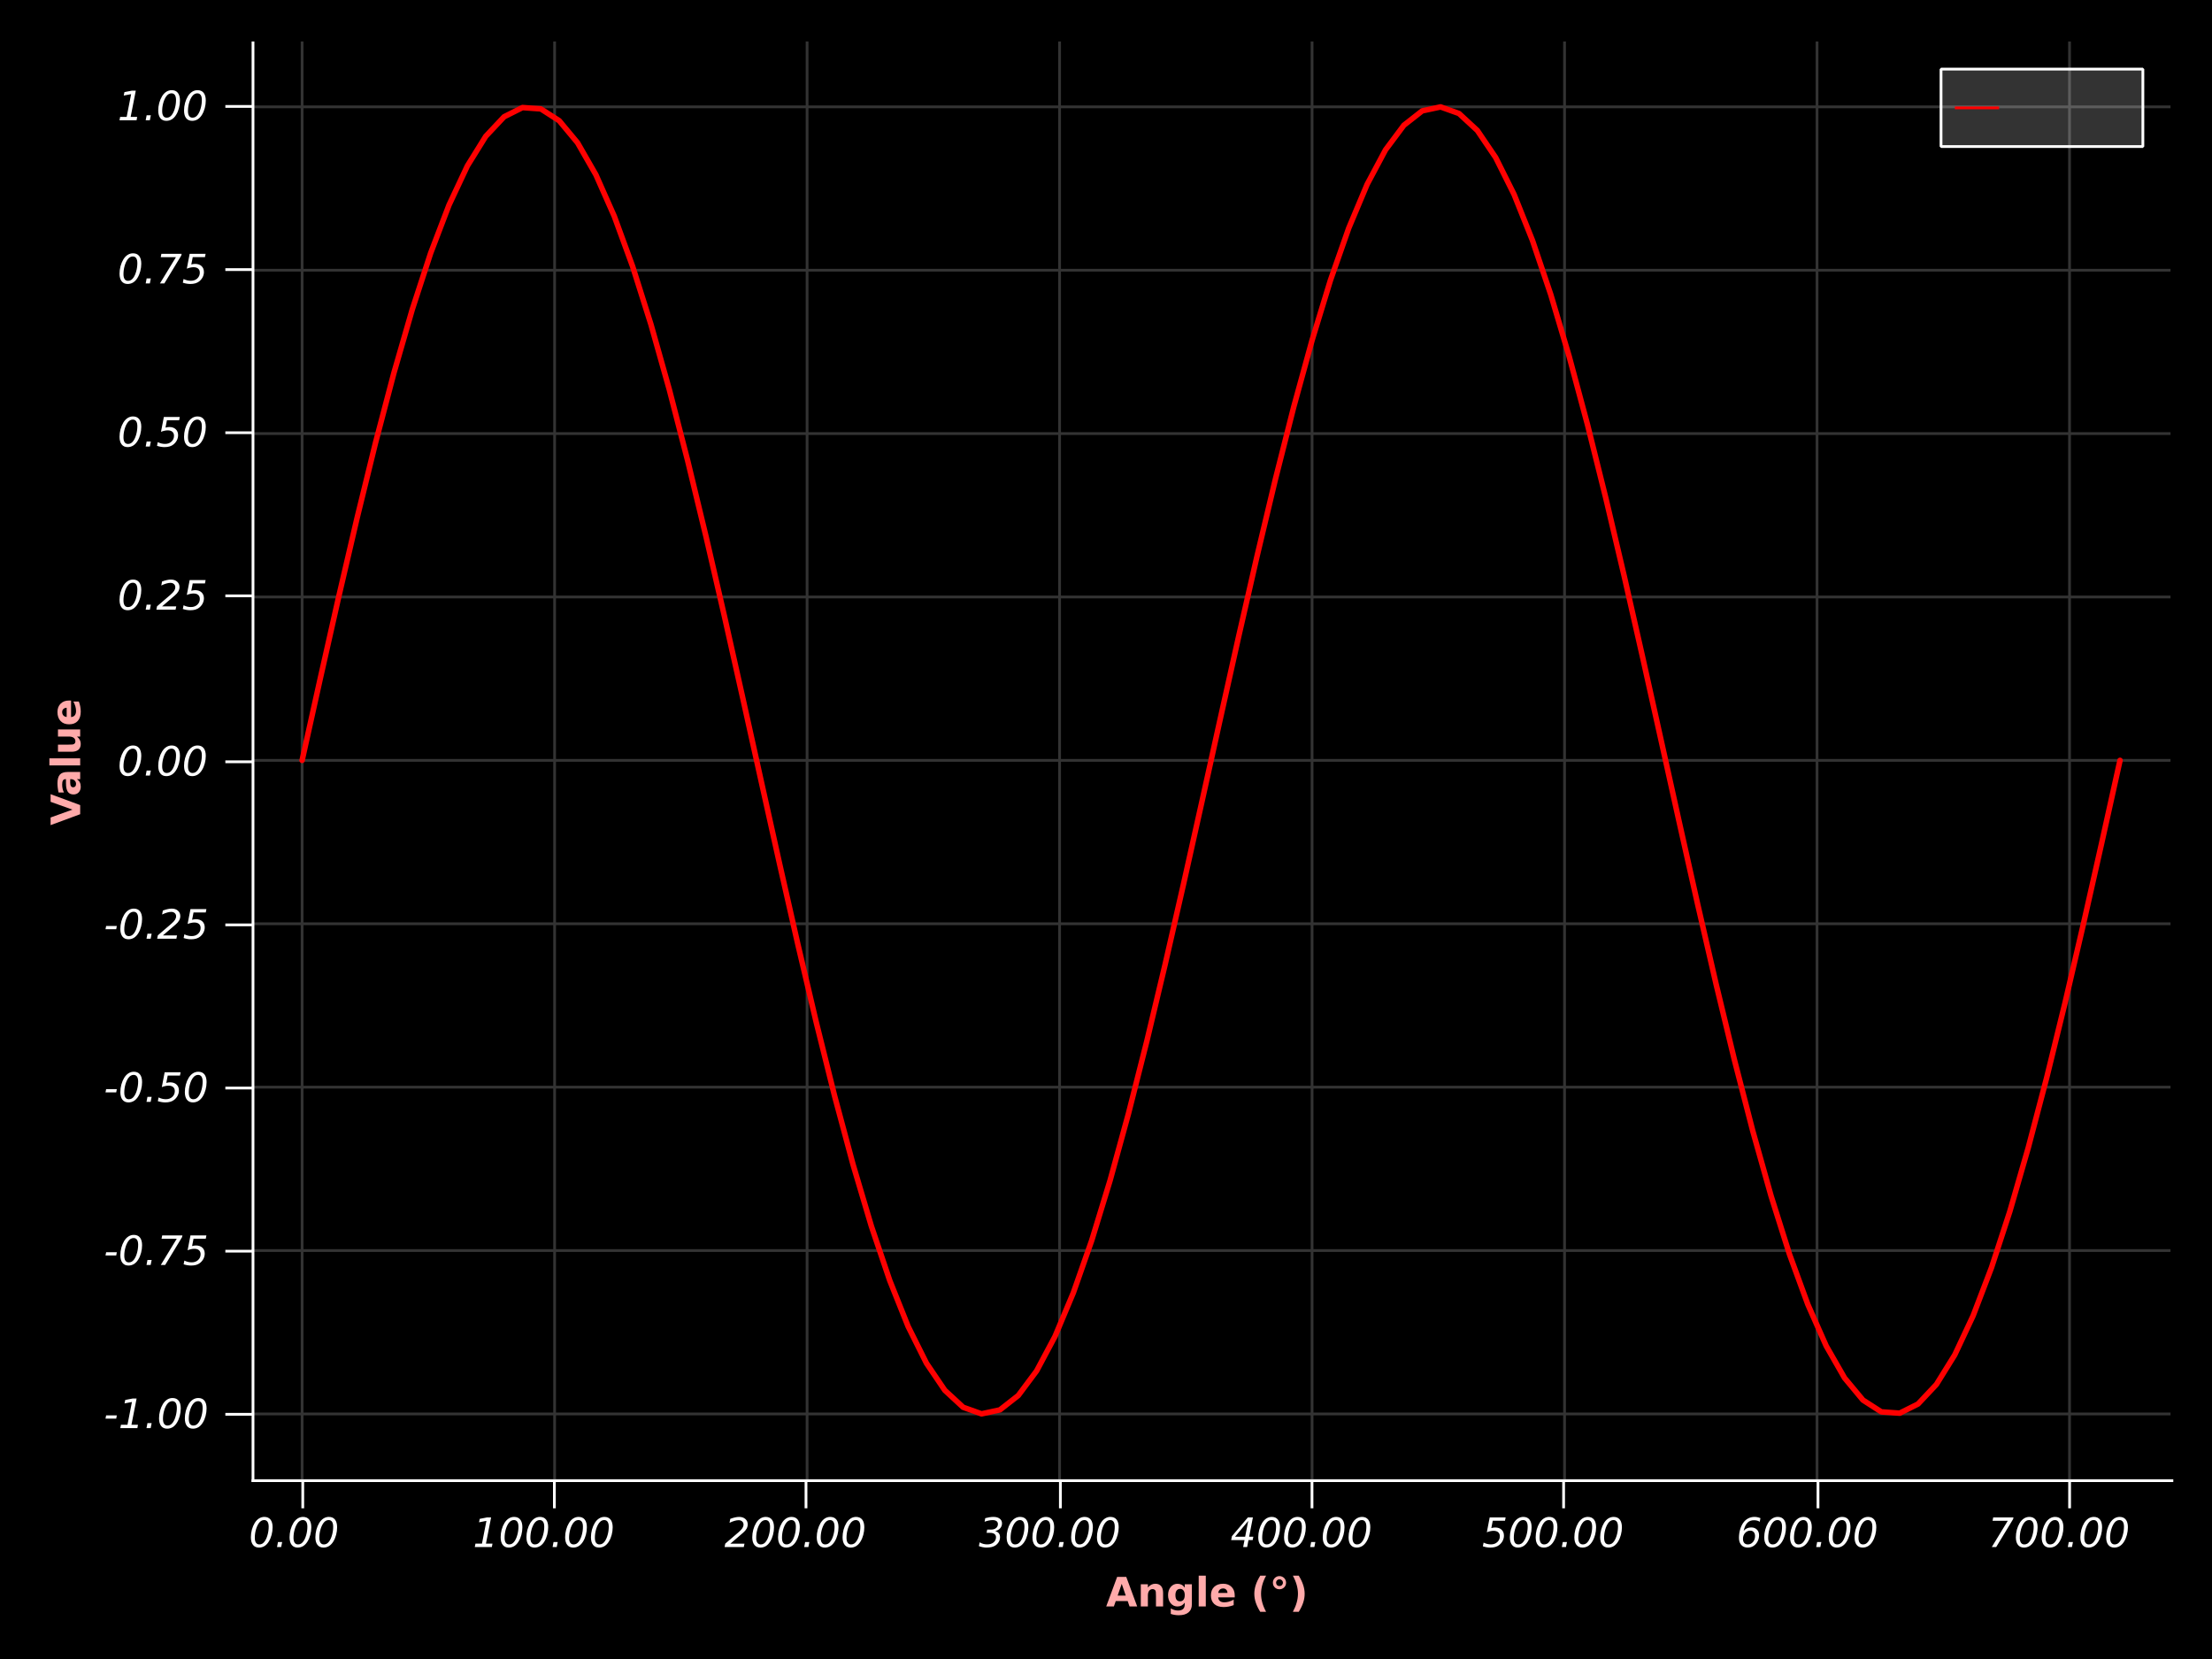
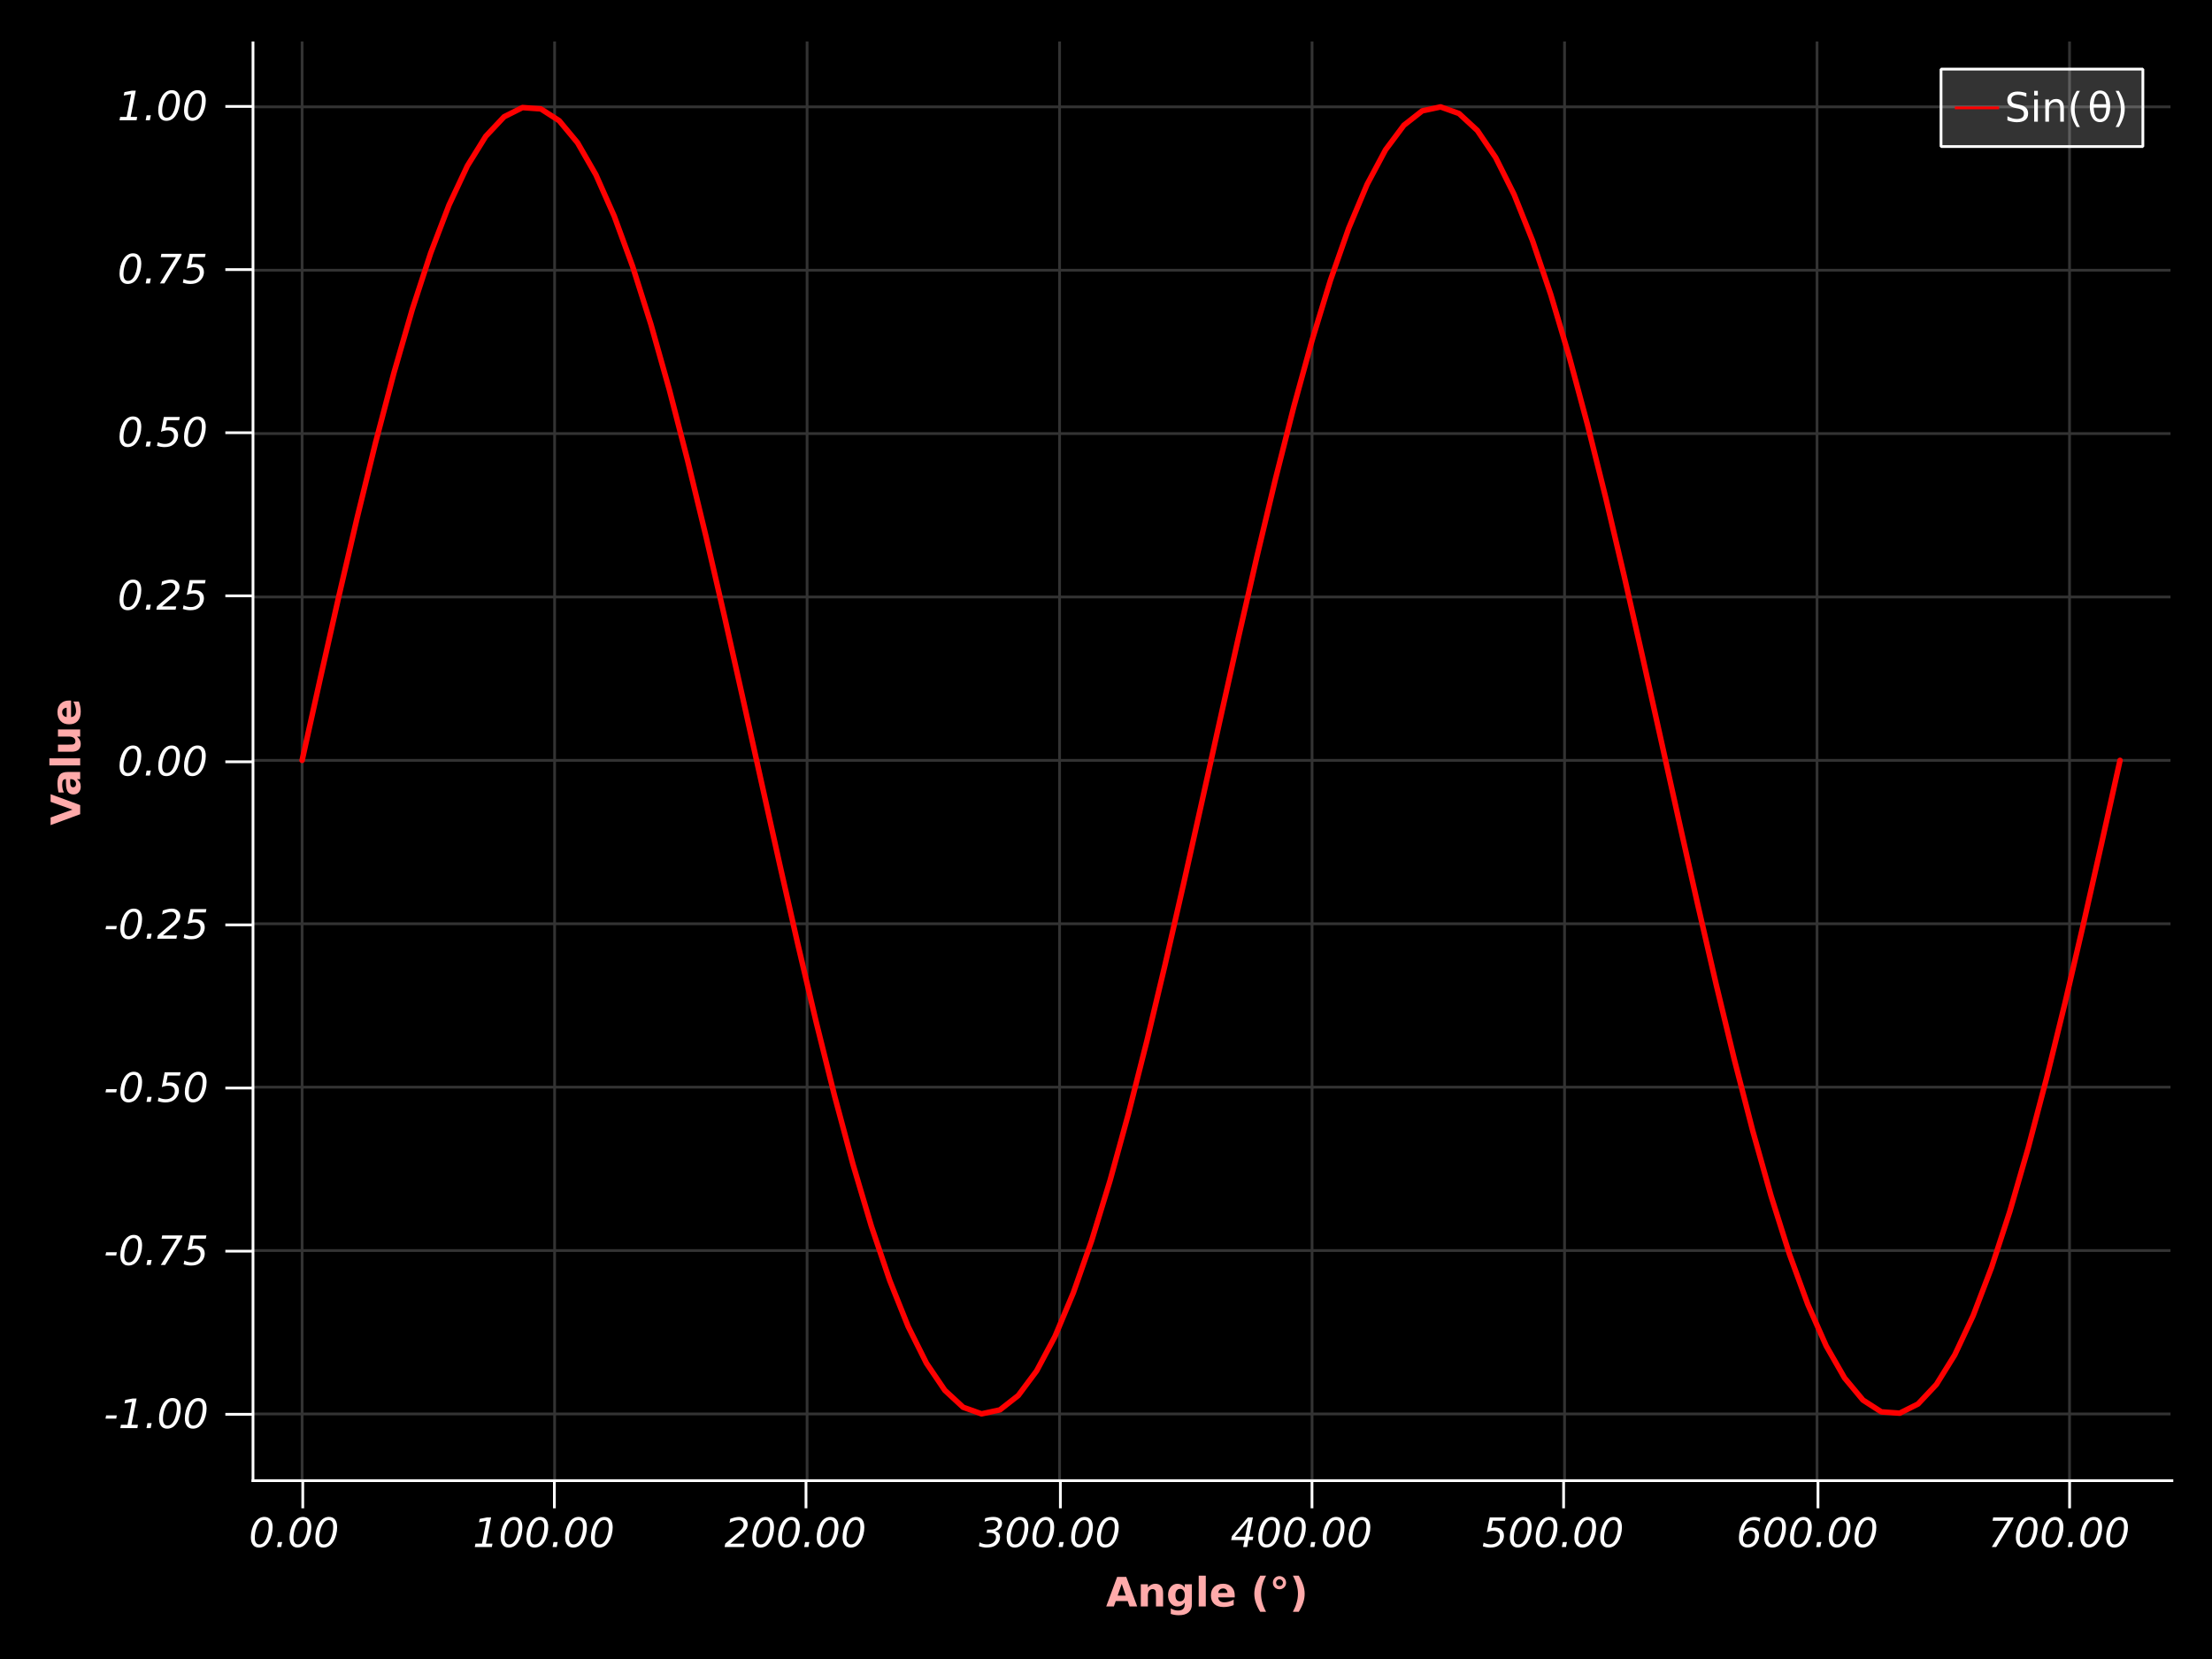
<svg xmlns="http://www.w3.org/2000/svg" viewBox="0 0 800 600" version="1.1">
  <defs>
    <clipPath id="clipPath1">
      <path vector-effect="none" fill-rule="evenodd" d="M91,15 L785,15 L785,535 L91,535 L91,15" />
    </clipPath>
    <clipPath id="clipPath2">
      <path vector-effect="none" fill-rule="evenodd" d="M707,31 L723,31 L723,47 L707,47 L707,31" />
    </clipPath>
+     <clipPath id="clipPath3">
+       <path vector-effect="none" fill-rule="evenodd" d="M91,15 L785,15 L785,535 L91,535 L91,15" />
+     </clipPath>
  </defs>
  <g fill="none" stroke="black" stroke-width="1" fill-rule="evenodd" stroke-linecap="square" stroke-linejoin="bevel">
    <g fill="none" stroke="#000000" stroke-opacity="1" stroke-width="1" stroke-linecap="square" stroke-linejoin="bevel" transform="matrix(1,0,0,1,0,0)" font-family="DejaVuSans" font-size="14.667" font-weight="400" font-style="normal">
</g>
    <g fill="none" stroke="#000000" stroke-opacity="1" stroke-width="1" stroke-linecap="square" stroke-linejoin="bevel" transform="matrix(1,0,0,1,0,0)" font-family="DejaVuSans" font-size="14.667" font-weight="400" font-style="normal">
</g>
    <g fill="#ffffff" fill-opacity="1" stroke="none" transform="matrix(1,0,0,1,0,0)" font-family="DejaVuSans" font-size="14.667" font-weight="400" font-style="normal">
      <rect x="0" y="0" width="800" height="600" />
    </g>
    <g fill="none" stroke="#000000" stroke-opacity="1" stroke-width="1" stroke-linecap="square" stroke-linejoin="bevel" transform="matrix(1,0,0,1,0,0)" font-family="DejaVuSans" font-size="14.667" font-weight="400" font-style="normal">
</g>
    <g fill="none" stroke="#000000" stroke-opacity="1" stroke-width="1" stroke-linecap="square" stroke-linejoin="bevel" transform="matrix(1,0,0,1,0,0)" font-family="DejaVuSans" font-size="14.667" font-weight="400" font-style="normal">
</g>
    <g fill="none" stroke="#000000" stroke-opacity="1" stroke-width="1" stroke-linecap="square" stroke-linejoin="bevel" transform="matrix(1,0,0,1,0,0)" font-family="DejaVuSans" font-size="14.667" font-weight="400" font-style="normal">
</g>
    <g fill="none" stroke="#000000" stroke-opacity="1" stroke-width="1" stroke-linecap="square" stroke-linejoin="bevel" transform="matrix(1,0,0,1,0,0)" font-family="DejaVuSans" font-size="14.667" font-weight="400" font-style="normal">
</g>
    <g fill="#000000" fill-opacity="1" stroke="none" transform="matrix(1,0,0,1,0,0)" font-family="DejaVuSans" font-size="14.667" font-weight="400" font-style="normal">
      <rect x="0" y="0" width="800" height="600" />
    </g>
    <g fill="none" stroke="#000000" stroke-opacity="1" stroke-width="1" stroke-linecap="square" stroke-linejoin="bevel" transform="matrix(1,0,0,1,0,0)" font-family="DejaVuSans" font-size="14.667" font-weight="400" font-style="normal">
</g>
    <g fill="none" stroke="#000000" stroke-opacity="1" stroke-width="1" stroke-linecap="square" stroke-linejoin="bevel" transform="matrix(1,0,0,1,0,0)" font-family="DejaVuSans" font-size="14.667" font-weight="400" font-style="normal">
</g>
    <g fill="none" stroke="#000000" stroke-opacity="1" stroke-width="1" stroke-linecap="square" stroke-linejoin="bevel" transform="matrix(1,0,0,1,15,15)" font-family="DejaVuSans" font-size="14.667" font-weight="400" font-style="normal">
</g>
    <g clip-path="url(#clipPath1)">
      <g fill="none" stroke="#000000" stroke-opacity="1" stroke-width="1" stroke-linecap="square" stroke-linejoin="bevel" transform="matrix(1,0,0,1,91,15)" font-family="DejaVuSans" font-size="14.667" font-weight="400" font-style="normal">
</g>
    </g>
    <g clip-path="url(#clipPath1)">
      <g fill="#000000" fill-opacity="0" stroke="#ffffff" stroke-opacity="0.2" stroke-width="1" stroke-linecap="round" stroke-linejoin="round" transform="matrix(1,0,0,1,91,15)" font-family="DejaVuSans" font-size="14.667" font-weight="400" font-style="normal">
        <path vector-effect="none" fill-rule="evenodd" d="M18.263,520 L18.263,4.57764e-06 M109.579,520 L109.579,4.57764e-06 M200.895,520 L200.895,4.57764e-06 M292.211,520 L292.211,4.57764e-06 M383.526,520 L383.526,4.57764e-06 M474.842,520 L474.842,4.57764e-06 M566.158,520 L566.158,4.57764e-06 M657.474,520 L657.474,4.57764e-06 M-7.15256e-07,496.364 L694,496.364 M-7.15256e-07,437.273 L694,437.273 M-7.15256e-07,378.182 L694,378.182 M-7.15256e-07,319.091 L694,319.091 M-7.15256e-07,260 L694,260 M-7.15256e-07,200.909 L694,200.909 M-7.15256e-07,141.818 L694,141.818 M-7.15256e-07,82.727 L694,82.727 M-7.15256e-07,23.636 L694,23.636" />
      </g>
    </g>
    <g clip-path="url(#clipPath1)">
      <g fill="none" stroke="#000000" stroke-opacity="1" stroke-width="1" stroke-linecap="square" stroke-linejoin="bevel" transform="matrix(1,0,0,1,91,15)" font-family="DejaVuSans" font-size="14.667" font-weight="400" font-style="normal">
</g>
    </g>
    <g clip-path="url(#clipPath1)">
      <g fill="#000000" fill-opacity="0" stroke="#ff0000" stroke-opacity="1" stroke-width="2" stroke-linecap="round" stroke-linejoin="round" transform="matrix(1,0,0,1,91,15)" font-family="DejaVuSans" font-size="14.667" font-weight="400" font-style="normal">
        <path vector-effect="none" fill-rule="evenodd" d="M18.263,260 L24.904,230.078 L31.546,200.638 L38.187,172.153 L44.828,145.081 L51.469,119.858 L58.11,96.89 L64.751,76.547 L71.392,59.156 L78.034,44.996 L84.675,34.296 L91.316,27.227 L97.957,23.904 L104.598,24.38 L111.239,28.647 L117.88,36.636 L124.522,48.22 L131.163,63.211 L137.804,81.368 L144.445,102.4 L151.086,125.968 L157.727,151.692 L164.368,179.159 L171.01,207.927 L177.651,237.532 L184.292,267.499 L190.933,297.346 L197.574,326.591 L204.215,354.765 L210.856,381.415 L217.498,406.11 L224.139,428.455 L230.78,448.089 L237.421,464.697 L244.062,478.011 L250.703,487.817 L257.344,493.958 L263.986,496.334 L270.627,494.907 L277.268,489.701 L283.909,480.799 L290.55,468.344 L297.191,452.536 L303.833,433.631 L310.474,411.932 L317.115,387.788 L323.756,361.588 L330.397,333.753 L337.038,304.732 L343.679,274.991 L350.321,245.009 L356.962,215.268 L363.603,186.247 L370.244,158.412 L376.885,132.212 L383.526,108.068 L390.167,86.369 L396.809,67.464 L403.45,51.657 L410.091,39.201 L416.732,30.299 L423.373,25.093 L430.014,23.666 L436.655,26.042 L443.297,32.183 L449.938,41.989 L456.579,55.303 L463.22,71.911 L469.861,91.545 L476.502,113.89 L483.144,138.585 L489.785,165.235 L496.426,193.409 L503.067,222.654 L509.708,252.501 L516.349,282.468 L522.99,312.073 L529.632,340.841 L536.273,368.308 L542.914,394.032 L549.555,417.6 L556.196,438.632 L562.837,456.789 L569.478,471.78 L576.12,483.364 L582.761,491.353 L589.402,495.62 L596.043,496.096 L602.684,492.773 L609.325,485.704 L615.966,475.004 L622.608,460.844 L629.249,443.453 L635.89,423.11 L642.531,400.142 L649.172,374.919 L655.813,347.847 L662.455,319.362 L669.096,289.922 L675.737,260" />
      </g>
    </g>
    <g clip-path="url(#clipPath1)">
      <g fill="none" stroke="#000000" stroke-opacity="1" stroke-width="1" stroke-linecap="square" stroke-linejoin="bevel" transform="matrix(1,0,0,1,91,15)" font-family="DejaVuSans" font-size="14.667" font-weight="400" font-style="normal">
</g>
    </g>
    <g clip-path="url(#clipPath1)">
      <g fill="none" stroke="#000000" stroke-opacity="1" stroke-width="1" stroke-linecap="square" stroke-linejoin="bevel" transform="matrix(1,0,0,1,702,25)" font-family="DejaVuSans" font-size="14.667" font-weight="400" font-style="normal">
</g>
    </g>
    <g clip-path="url(#clipPath1)">
      <g fill="#ffffff" fill-opacity="0.2" stroke="#ffffff" stroke-opacity="1" stroke-width="1" stroke-linecap="square" stroke-linejoin="bevel" transform="matrix(1,0,0,1,702,25)" font-family="DejaVuSans" font-size="14.667" font-weight="400" font-style="normal">
        <rect x="0" y="0" width="73" height="28" />
      </g>
    </g>
    <g clip-path="url(#clipPath1)">
      <g fill="none" stroke="#000000" stroke-opacity="1" stroke-width="1" stroke-linecap="square" stroke-linejoin="bevel" transform="matrix(1,0,0,1,702,25)" font-family="DejaVuSans" font-size="14.667" font-weight="400" font-style="normal">
</g>
    </g>
    <g clip-path="url(#clipPath1)">
      <g fill="none" stroke="#000000" stroke-opacity="1" stroke-width="1" stroke-linecap="square" stroke-linejoin="bevel" transform="matrix(1,0,0,1,707,30)" font-family="DejaVuSans" font-size="14.667" font-weight="400" font-style="normal">
</g>
    </g>
    <g clip-path="url(#clipPath1)">
      <g fill="none" stroke="#000000" stroke-opacity="1" stroke-width="1" stroke-linecap="square" stroke-linejoin="bevel" transform="matrix(1,0,0,1,707,30)" font-family="DejaVuSans" font-size="14.667" font-weight="400" font-style="normal">
</g>
    </g>
    <g clip-path="url(#clipPath2)">
      <g fill="none" stroke="#000000" stroke-opacity="1" stroke-width="1" stroke-linecap="square" stroke-linejoin="bevel" transform="matrix(1,0,0,1,707,31)" font-family="DejaVuSans" font-size="14.667" font-weight="400" font-style="normal">
</g>
    </g>
    <g clip-path="url(#clipPath2)">
      <g fill="none" stroke="#000000" stroke-opacity="1" stroke-width="1" stroke-linecap="square" stroke-linejoin="bevel" transform="matrix(1,0,0,1,705,39)" font-family="DejaVuSans" font-size="14.667" font-weight="400" font-style="normal">
</g>
    </g>
    <g clip-path="url(#clipPath2)">
      <g fill="#000000" fill-opacity="0" stroke="#ff0000" stroke-opacity="1" stroke-width="1" stroke-linecap="square" stroke-linejoin="bevel" transform="matrix(1,0,0,1,705,39)" font-family="DejaVuSans" font-size="14.667" font-weight="400" font-style="normal">
        <rect x="0" y="0" width="20" height="10" />
      </g>
    </g>
    <g clip-path="url(#clipPath2)">
      <g fill="none" stroke="#000000" stroke-opacity="1" stroke-width="1" stroke-linecap="square" stroke-linejoin="bevel" transform="matrix(1,0,0,1,705,39)" font-family="DejaVuSans" font-size="14.667" font-weight="400" font-style="normal">
</g>
    </g>
    <g clip-path="url(#clipPath2)">
      <g fill="none" stroke="#000000" stroke-opacity="1" stroke-width="1" stroke-linecap="square" stroke-linejoin="bevel" transform="matrix(1,0,0,1,707,31)" font-family="DejaVuSans" font-size="14.667" font-weight="400" font-style="normal">
</g>
    </g>
    <g fill="none" stroke="#000000" stroke-opacity="1" stroke-width="1" stroke-linecap="square" stroke-linejoin="bevel" transform="matrix(1,0,0,1,707,31)" font-family="DejaVuSans" font-size="14.667" font-weight="400" font-style="normal">
</g>
    <g fill="none" stroke="#000000" stroke-opacity="1" stroke-width="1" stroke-linecap="square" stroke-linejoin="bevel" transform="matrix(1,0,0,1,91,15)" font-family="DejaVuSans" font-size="14.667" font-weight="400" font-style="normal">
</g>
    <g clip-path="url(#clipPath2)">
      <g fill="none" stroke="#000000" stroke-opacity="1" stroke-width="1" stroke-linecap="square" stroke-linejoin="bevel" transform="matrix(1,0,0,1,707,30)" font-family="DejaVuSans" font-size="14.667" font-weight="400" font-style="normal">
</g>
    </g>
-     <g clip-path="url(#clipPath2)">
+     <g clip-path="url(#clipPath3)">
+       <g fill="none" stroke="#000000" stroke-opacity="1" stroke-width="1" stroke-linecap="square" stroke-linejoin="bevel" transform="matrix(1,0,0,1,707,30)" font-family="DejaVuSans" font-size="14.667" font-weight="400" font-style="normal">
+ </g>
+     </g>
+     <g clip-path="url(#clipPath3)">
      <g fill="none" stroke="#000000" stroke-opacity="1" stroke-width="1" stroke-linecap="square" stroke-linejoin="bevel" transform="matrix(1,0,0,1,725,30)" font-family="DejaVuSans" font-size="14.667" font-weight="400" font-style="normal">
</g>
    </g>
-     <g clip-path="url(#clipPath2)">
+     <g clip-path="url(#clipPath3)">
      <g fill="none" stroke="#ffffff" stroke-opacity="1" stroke-width="1" stroke-linecap="square" stroke-linejoin="bevel" transform="matrix(1,0,0,1,725,30)" font-family="DejaVuSans" font-size="14.667" font-weight="400" font-style="normal">
        <text fill="#ffffff" fill-opacity="1" stroke="none" xml:space="preserve" x="0" y="14" font-family="DejaVuSans" font-size="14.667" font-weight="400" font-style="normal">Sin(</text>
        <text fill="#ffffff" fill-opacity="1" stroke="none" xml:space="preserve" x="30" y="14" font-family="DejaVuSans" font-size="14.667" font-weight="400" font-style="normal">θ)</text>
      </g>
    </g>
-     <g clip-path="url(#clipPath2)">
+     <g clip-path="url(#clipPath3)">
      <g fill="none" stroke="#000000" stroke-opacity="1" stroke-width="1" stroke-linecap="square" stroke-linejoin="bevel" transform="matrix(1,0,0,1,725,30)" font-family="DejaVuSans" font-size="14.667" font-weight="400" font-style="normal">
</g>
    </g>
-     <g clip-path="url(#clipPath2)">
-       <g fill="none" stroke="#000000" stroke-opacity="1" stroke-width="1" stroke-linecap="square" stroke-linejoin="bevel" transform="matrix(1,0,0,1,707,30)" font-family="DejaVuSans" font-size="14.667" font-weight="400" font-style="normal">
- </g>
-     </g>
-     <g clip-path="url(#clipPath2)">
-       <g fill="none" stroke="#000000" stroke-opacity="1" stroke-width="1" stroke-linecap="square" stroke-linejoin="bevel" transform="matrix(1,0,0,1,707,30)" font-family="DejaVuSans" font-size="14.667" font-weight="400" font-style="normal">
- </g>
-     </g>
-     <g clip-path="url(#clipPath2)">
+     <g clip-path="url(#clipPath3)">
+       <g fill="none" stroke="#000000" stroke-opacity="1" stroke-width="1" stroke-linecap="square" stroke-linejoin="bevel" transform="matrix(1,0,0,1,707,30)" font-family="DejaVuSans" font-size="14.667" font-weight="400" font-style="normal">
+ </g>
+     </g>
+     <g fill="none" stroke="#000000" stroke-opacity="1" stroke-width="1" stroke-linecap="square" stroke-linejoin="bevel" transform="matrix(1,0,0,1,707,30)" font-family="DejaVuSans" font-size="14.667" font-weight="400" font-style="normal">
+ </g>
+     <g fill="none" stroke="#000000" stroke-opacity="1" stroke-width="1" stroke-linecap="square" stroke-linejoin="bevel" transform="matrix(1,0,0,1,91,15)" font-family="DejaVuSans" font-size="14.667" font-weight="400" font-style="normal">
+ </g>
+     <g clip-path="url(#clipPath3)">
+       <g fill="none" stroke="#000000" stroke-opacity="1" stroke-width="1" stroke-linecap="square" stroke-linejoin="bevel" transform="matrix(1,0,0,1,707,30)" font-family="DejaVuSans" font-size="14.667" font-weight="400" font-style="normal">
+ </g>
+     </g>
+     <g clip-path="url(#clipPath3)">
      <g fill="none" stroke="#000000" stroke-opacity="1" stroke-width="1" stroke-linecap="square" stroke-linejoin="bevel" transform="matrix(1,0,0,1,702,25)" font-family="DejaVuSans" font-size="14.667" font-weight="400" font-style="normal">
</g>
    </g>
-     <g clip-path="url(#clipPath2)">
+     <g clip-path="url(#clipPath3)">
      <g fill="none" stroke="#000000" stroke-opacity="1" stroke-width="1" stroke-linecap="square" stroke-linejoin="bevel" transform="matrix(1,0,0,1,91,15)" font-family="DejaVuSans" font-size="14.667" font-weight="400" font-style="normal">
</g>
    </g>
    <g fill="none" stroke="#000000" stroke-opacity="1" stroke-width="1" stroke-linecap="square" stroke-linejoin="bevel" transform="matrix(1,0,0,1,15,15)" font-family="DejaVuSans" font-size="14.667" font-weight="400" font-style="normal">
</g>
    <g fill="none" stroke="#000000" stroke-opacity="1" stroke-width="1" stroke-linecap="square" stroke-linejoin="bevel" transform="matrix(1,0,0,1,15,15)" font-family="DejaVuSans" font-size="14.667" font-weight="400" font-style="normal">
</g>
    <g fill="none" stroke="#000000" stroke-opacity="1" stroke-width="1" stroke-linecap="square" stroke-linejoin="bevel" transform="matrix(1,0,0,1,15,15)" font-family="DejaVuSans" font-size="14.667" font-weight="400" font-style="normal">
</g>
    <g fill="none" stroke="#000000" stroke-opacity="1" stroke-width="1" stroke-linecap="square" stroke-linejoin="bevel" transform="matrix(1,0,0,1,15,15)" font-family="DejaVuSans" font-size="14.667" font-weight="400" font-style="normal">
</g>
    <g fill="#ffffff" fill-opacity="1" stroke="#ffffff" stroke-opacity="1" stroke-width="1" stroke-linecap="square" stroke-linejoin="bevel" transform="matrix(1,0,0,1,15,15)" font-family="DejaVuSans" font-size="14.667" font-weight="400" font-style="normal">
      <path vector-effect="none" fill-rule="evenodd" d="M76.5,0.5 L76.5,23.5 L66.5,23.5 L76.5,23.5 L76.5,82.5 L66.5,82.5 L76.5,82.5 L76.5,141.5 L66.5,141.5 L76.5,141.5 L76.5,200.5 L66.5,200.5 L76.5,200.5 L76.5,260.5 L66.5,260.5 L76.5,260.5 L76.5,319.5 L66.5,319.5 L76.5,319.5 L76.5,378.5 L66.5,378.5 L76.5,378.5 L76.5,437.5 L66.5,437.5 L76.5,437.5 L76.5,496.5 L66.5,496.5 L76.5,496.5 L76.5,520.5" />
    </g>
    <g fill="none" stroke="#000000" stroke-opacity="1" stroke-width="1" stroke-linecap="square" stroke-linejoin="bevel" transform="matrix(1,0,0,1,15,15)" font-family="DejaVuSans" font-size="14.667" font-weight="400" font-style="normal">
</g>
    <g fill="none" stroke="#000000" stroke-opacity="1" stroke-width="1" stroke-linecap="square" stroke-linejoin="bevel" transform="matrix(1,0,0,1,15,15)" font-family="DejaVuSans" font-size="14.667" font-weight="400" font-style="normal">
</g>
    <g fill="none" stroke="#000000" stroke-opacity="1" stroke-width="1" stroke-linecap="square" stroke-linejoin="bevel" transform="matrix(1,0,0,1,15,15)" font-family="DejaVuSans" font-size="14.667" font-weight="400" font-style="normal">
</g>
    <g fill="none" stroke="#000000" stroke-opacity="1" stroke-width="1" stroke-linecap="square" stroke-linejoin="bevel" transform="matrix(1,0,0,1,42.5,29.5)" font-family="DejaVuSans" font-size="14.667" font-weight="400" font-style="normal">
</g>
    <g fill="none" stroke="#ffffff" stroke-opacity="1" stroke-width="1" stroke-linecap="square" stroke-linejoin="bevel" transform="matrix(1,0,0,1,42.5,29.5)" font-family="DejaVuSans" font-size="14.667" font-weight="400" font-style="italic">
      <text fill="#ffffff" fill-opacity="1" stroke="none" xml:space="preserve" x="0" y="14" font-family="DejaVuSans" font-size="14.667" font-weight="400" font-style="italic">1.00</text>
    </g>
    <g fill="none" stroke="#000000" stroke-opacity="1" stroke-width="1" stroke-linecap="square" stroke-linejoin="bevel" transform="matrix(1,0,0,1,42.5,29.5)" font-family="DejaVuSans" font-size="14.667" font-weight="400" font-style="normal">
</g>
    <g fill="none" stroke="#000000" stroke-opacity="1" stroke-width="1" stroke-linecap="square" stroke-linejoin="bevel" transform="matrix(1,0,0,1,15,15)" font-family="DejaVuSans" font-size="14.667" font-weight="400" font-style="normal">
</g>
    <g fill="none" stroke="#000000" stroke-opacity="1" stroke-width="1" stroke-linecap="square" stroke-linejoin="bevel" transform="matrix(1,0,0,1,42.5,88.5)" font-family="DejaVuSans" font-size="14.667" font-weight="400" font-style="normal">
</g>
    <g fill="none" stroke="#ffffff" stroke-opacity="1" stroke-width="1" stroke-linecap="square" stroke-linejoin="bevel" transform="matrix(1,0,0,1,42.5,88.5)" font-family="DejaVuSans" font-size="14.667" font-weight="400" font-style="italic">
      <text fill="#ffffff" fill-opacity="1" stroke="none" xml:space="preserve" x="0" y="14" font-family="DejaVuSans" font-size="14.667" font-weight="400" font-style="italic">0.75</text>
    </g>
    <g fill="none" stroke="#000000" stroke-opacity="1" stroke-width="1" stroke-linecap="square" stroke-linejoin="bevel" transform="matrix(1,0,0,1,42.5,88.5)" font-family="DejaVuSans" font-size="14.667" font-weight="400" font-style="normal">
</g>
    <g fill="none" stroke="#000000" stroke-opacity="1" stroke-width="1" stroke-linecap="square" stroke-linejoin="bevel" transform="matrix(1,0,0,1,15,15)" font-family="DejaVuSans" font-size="14.667" font-weight="400" font-style="normal">
</g>
    <g fill="none" stroke="#000000" stroke-opacity="1" stroke-width="1" stroke-linecap="square" stroke-linejoin="bevel" transform="matrix(1,0,0,1,42.5,147.5)" font-family="DejaVuSans" font-size="14.667" font-weight="400" font-style="normal">
</g>
    <g fill="none" stroke="#ffffff" stroke-opacity="1" stroke-width="1" stroke-linecap="square" stroke-linejoin="bevel" transform="matrix(1,0,0,1,42.5,147.5)" font-family="DejaVuSans" font-size="14.667" font-weight="400" font-style="italic">
      <text fill="#ffffff" fill-opacity="1" stroke="none" xml:space="preserve" x="0" y="14" font-family="DejaVuSans" font-size="14.667" font-weight="400" font-style="italic">0.50</text>
    </g>
    <g fill="none" stroke="#000000" stroke-opacity="1" stroke-width="1" stroke-linecap="square" stroke-linejoin="bevel" transform="matrix(1,0,0,1,42.5,147.5)" font-family="DejaVuSans" font-size="14.667" font-weight="400" font-style="normal">
</g>
    <g fill="none" stroke="#000000" stroke-opacity="1" stroke-width="1" stroke-linecap="square" stroke-linejoin="bevel" transform="matrix(1,0,0,1,15,15)" font-family="DejaVuSans" font-size="14.667" font-weight="400" font-style="normal">
</g>
    <g fill="none" stroke="#000000" stroke-opacity="1" stroke-width="1" stroke-linecap="square" stroke-linejoin="bevel" transform="matrix(1,0,0,1,42.5,206.5)" font-family="DejaVuSans" font-size="14.667" font-weight="400" font-style="normal">
</g>
    <g fill="none" stroke="#ffffff" stroke-opacity="1" stroke-width="1" stroke-linecap="square" stroke-linejoin="bevel" transform="matrix(1,0,0,1,42.5,206.5)" font-family="DejaVuSans" font-size="14.667" font-weight="400" font-style="italic">
      <text fill="#ffffff" fill-opacity="1" stroke="none" xml:space="preserve" x="0" y="14" font-family="DejaVuSans" font-size="14.667" font-weight="400" font-style="italic">0.25</text>
    </g>
    <g fill="none" stroke="#000000" stroke-opacity="1" stroke-width="1" stroke-linecap="square" stroke-linejoin="bevel" transform="matrix(1,0,0,1,42.5,206.5)" font-family="DejaVuSans" font-size="14.667" font-weight="400" font-style="normal">
</g>
    <g fill="none" stroke="#000000" stroke-opacity="1" stroke-width="1" stroke-linecap="square" stroke-linejoin="bevel" transform="matrix(1,0,0,1,15,15)" font-family="DejaVuSans" font-size="14.667" font-weight="400" font-style="normal">
</g>
    <g fill="none" stroke="#000000" stroke-opacity="1" stroke-width="1" stroke-linecap="square" stroke-linejoin="bevel" transform="matrix(1,0,0,1,42.5,266.5)" font-family="DejaVuSans" font-size="14.667" font-weight="400" font-style="normal">
</g>
    <g fill="none" stroke="#ffffff" stroke-opacity="1" stroke-width="1" stroke-linecap="square" stroke-linejoin="bevel" transform="matrix(1,0,0,1,42.5,266.5)" font-family="DejaVuSans" font-size="14.667" font-weight="400" font-style="italic">
      <text fill="#ffffff" fill-opacity="1" stroke="none" xml:space="preserve" x="0" y="14" font-family="DejaVuSans" font-size="14.667" font-weight="400" font-style="italic">0.00</text>
    </g>
    <g fill="none" stroke="#000000" stroke-opacity="1" stroke-width="1" stroke-linecap="square" stroke-linejoin="bevel" transform="matrix(1,0,0,1,42.5,266.5)" font-family="DejaVuSans" font-size="14.667" font-weight="400" font-style="normal">
</g>
    <g fill="none" stroke="#000000" stroke-opacity="1" stroke-width="1" stroke-linecap="square" stroke-linejoin="bevel" transform="matrix(1,0,0,1,15,15)" font-family="DejaVuSans" font-size="14.667" font-weight="400" font-style="normal">
</g>
    <g fill="none" stroke="#000000" stroke-opacity="1" stroke-width="1" stroke-linecap="square" stroke-linejoin="bevel" transform="matrix(1,0,0,1,37.5,325.5)" font-family="DejaVuSans" font-size="14.667" font-weight="400" font-style="normal">
</g>
    <g fill="none" stroke="#ffffff" stroke-opacity="1" stroke-width="1" stroke-linecap="square" stroke-linejoin="bevel" transform="matrix(1,0,0,1,37.5,325.5)" font-family="DejaVuSans" font-size="14.667" font-weight="400" font-style="italic">
      <text fill="#ffffff" fill-opacity="1" stroke="none" xml:space="preserve" x="0" y="14" font-family="DejaVuSans" font-size="14.667" font-weight="400" font-style="italic">-0.25</text>
    </g>
    <g fill="none" stroke="#000000" stroke-opacity="1" stroke-width="1" stroke-linecap="square" stroke-linejoin="bevel" transform="matrix(1,0,0,1,37.5,325.5)" font-family="DejaVuSans" font-size="14.667" font-weight="400" font-style="normal">
</g>
    <g fill="none" stroke="#000000" stroke-opacity="1" stroke-width="1" stroke-linecap="square" stroke-linejoin="bevel" transform="matrix(1,0,0,1,15,15)" font-family="DejaVuSans" font-size="14.667" font-weight="400" font-style="normal">
</g>
    <g fill="none" stroke="#000000" stroke-opacity="1" stroke-width="1" stroke-linecap="square" stroke-linejoin="bevel" transform="matrix(1,0,0,1,37.5,384.5)" font-family="DejaVuSans" font-size="14.667" font-weight="400" font-style="normal">
</g>
    <g fill="none" stroke="#ffffff" stroke-opacity="1" stroke-width="1" stroke-linecap="square" stroke-linejoin="bevel" transform="matrix(1,0,0,1,37.5,384.5)" font-family="DejaVuSans" font-size="14.667" font-weight="400" font-style="italic">
      <text fill="#ffffff" fill-opacity="1" stroke="none" xml:space="preserve" x="0" y="14" font-family="DejaVuSans" font-size="14.667" font-weight="400" font-style="italic">-0.50</text>
    </g>
    <g fill="none" stroke="#000000" stroke-opacity="1" stroke-width="1" stroke-linecap="square" stroke-linejoin="bevel" transform="matrix(1,0,0,1,37.5,384.5)" font-family="DejaVuSans" font-size="14.667" font-weight="400" font-style="normal">
</g>
    <g fill="none" stroke="#000000" stroke-opacity="1" stroke-width="1" stroke-linecap="square" stroke-linejoin="bevel" transform="matrix(1,0,0,1,15,15)" font-family="DejaVuSans" font-size="14.667" font-weight="400" font-style="normal">
</g>
    <g fill="none" stroke="#000000" stroke-opacity="1" stroke-width="1" stroke-linecap="square" stroke-linejoin="bevel" transform="matrix(1,0,0,1,37.5,443.5)" font-family="DejaVuSans" font-size="14.667" font-weight="400" font-style="normal">
</g>
    <g fill="none" stroke="#ffffff" stroke-opacity="1" stroke-width="1" stroke-linecap="square" stroke-linejoin="bevel" transform="matrix(1,0,0,1,37.5,443.5)" font-family="DejaVuSans" font-size="14.667" font-weight="400" font-style="italic">
      <text fill="#ffffff" fill-opacity="1" stroke="none" xml:space="preserve" x="0" y="14" font-family="DejaVuSans" font-size="14.667" font-weight="400" font-style="italic">-0.75</text>
    </g>
    <g fill="none" stroke="#000000" stroke-opacity="1" stroke-width="1" stroke-linecap="square" stroke-linejoin="bevel" transform="matrix(1,0,0,1,37.5,443.5)" font-family="DejaVuSans" font-size="14.667" font-weight="400" font-style="normal">
</g>
    <g fill="none" stroke="#000000" stroke-opacity="1" stroke-width="1" stroke-linecap="square" stroke-linejoin="bevel" transform="matrix(1,0,0,1,15,15)" font-family="DejaVuSans" font-size="14.667" font-weight="400" font-style="normal">
</g>
    <g fill="none" stroke="#000000" stroke-opacity="1" stroke-width="1" stroke-linecap="square" stroke-linejoin="bevel" transform="matrix(1,0,0,1,37.5,502.5)" font-family="DejaVuSans" font-size="14.667" font-weight="400" font-style="normal">
</g>
    <g fill="none" stroke="#ffffff" stroke-opacity="1" stroke-width="1" stroke-linecap="square" stroke-linejoin="bevel" transform="matrix(1,0,0,1,37.5,502.5)" font-family="DejaVuSans" font-size="14.667" font-weight="400" font-style="italic">
      <text fill="#ffffff" fill-opacity="1" stroke="none" xml:space="preserve" x="0" y="14" font-family="DejaVuSans" font-size="14.667" font-weight="400" font-style="italic">-1.00</text>
    </g>
    <g fill="none" stroke="#000000" stroke-opacity="1" stroke-width="1" stroke-linecap="square" stroke-linejoin="bevel" transform="matrix(1,0,0,1,37.5,502.5)" font-family="DejaVuSans" font-size="14.667" font-weight="400" font-style="normal">
</g>
    <g fill="none" stroke="#000000" stroke-opacity="1" stroke-width="1" stroke-linecap="square" stroke-linejoin="bevel" transform="matrix(1,0,0,1,15,15)" font-family="DejaVuSans" font-size="14.667" font-weight="400" font-style="normal">
</g>
    <g fill="none" stroke="#000000" stroke-opacity="1" stroke-width="1" stroke-linecap="square" stroke-linejoin="bevel" transform="matrix(1,0,0,1,15,15)" font-family="DejaVuSans" font-size="14.667" font-weight="400" font-style="normal">
</g>
    <g fill="none" stroke="#000000" stroke-opacity="1" stroke-width="1" stroke-linecap="square" stroke-linejoin="bevel" transform="matrix(1,0,0,1,15,15)" font-family="DejaVuSans" font-size="14.667" font-weight="400" font-style="normal">
</g>
    <g fill="none" stroke="#000000" stroke-opacity="1" stroke-width="1" stroke-linecap="square" stroke-linejoin="bevel" transform="matrix(0,-1,1,0,15,298.5)" font-family="DejaVuSans" font-size="14.667" font-weight="400" font-style="normal">
</g>
    <g fill="none" stroke="#ffaaaa" stroke-opacity="1" stroke-width="1" stroke-linecap="square" stroke-linejoin="bevel" transform="matrix(0,-1,1,0,15,298.5)" font-family="DejaVuSans" font-size="14.667" font-weight="700" font-style="normal">
      <text fill="#ffaaaa" fill-opacity="1" stroke="none" xml:space="preserve" x="0" y="14" font-family="DejaVuSans" font-size="14.667" font-weight="700" font-style="normal">Value</text>
    </g>
    <g fill="none" stroke="#000000" stroke-opacity="1" stroke-width="1" stroke-linecap="square" stroke-linejoin="bevel" transform="matrix(0,-1,1,0,15,298.5)" font-family="DejaVuSans" font-size="14.667" font-weight="400" font-style="normal">
</g>
    <g fill="none" stroke="#000000" stroke-opacity="1" stroke-width="1" stroke-linecap="square" stroke-linejoin="bevel" transform="matrix(1,0,0,1,15,15)" font-family="DejaVuSans" font-size="14.667" font-weight="400" font-style="normal">
</g>
    <g fill="none" stroke="#000000" stroke-opacity="1" stroke-width="1" stroke-linecap="square" stroke-linejoin="bevel" transform="matrix(1,0,0,1,15,15)" font-family="DejaVuSans" font-size="14.667" font-weight="400" font-style="normal">
</g>
    <g fill="none" stroke="#000000" stroke-opacity="1" stroke-width="1" stroke-linecap="square" stroke-linejoin="bevel" transform="matrix(1,0,0,1,91,535)" font-family="DejaVuSans" font-size="14.667" font-weight="400" font-style="normal">
</g>
    <g fill="none" stroke="#000000" stroke-opacity="1" stroke-width="1" stroke-linecap="square" stroke-linejoin="bevel" transform="matrix(1,0,0,1,91,535)" font-family="DejaVuSans" font-size="14.667" font-weight="400" font-style="normal">
</g>
    <g fill="#ffffff" fill-opacity="1" stroke="#ffffff" stroke-opacity="1" stroke-width="1" stroke-linecap="square" stroke-linejoin="bevel" transform="matrix(1,0,0,1,91,535)" font-family="DejaVuSans" font-size="14.667" font-weight="400" font-style="normal">
      <path vector-effect="none" fill-rule="evenodd" d="M0.5,0.5 L18.5,0.5 L18.5,10.5 L18.5,0.5 L109.5,0.5 L109.5,10.5 L109.5,0.5 L200.5,0.5 L200.5,10.5 L200.5,0.5 L292.5,0.5 L292.5,10.5 L292.5,0.5 L383.5,0.5 L383.5,10.5 L383.5,0.5 L474.5,0.5 L474.5,10.5 L474.5,0.5 L566.5,0.5 L566.5,10.5 L566.5,0.5 L657.5,0.5 L657.5,10.5 L657.5,0.5 L694.5,0.5" />
    </g>
    <g fill="none" stroke="#000000" stroke-opacity="1" stroke-width="1" stroke-linecap="square" stroke-linejoin="bevel" transform="matrix(1,0,0,1,91,535)" font-family="DejaVuSans" font-size="14.667" font-weight="400" font-style="normal">
</g>
    <g fill="none" stroke="#000000" stroke-opacity="1" stroke-width="1" stroke-linecap="square" stroke-linejoin="bevel" transform="matrix(1,0,0,1,91,535)" font-family="DejaVuSans" font-size="14.667" font-weight="400" font-style="normal">
</g>
    <g fill="none" stroke="#000000" stroke-opacity="1" stroke-width="1" stroke-linecap="square" stroke-linejoin="bevel" transform="matrix(1,0,0,1,91,535)" font-family="DejaVuSans" font-size="14.667" font-weight="400" font-style="normal">
</g>
    <g fill="none" stroke="#000000" stroke-opacity="1" stroke-width="1" stroke-linecap="square" stroke-linejoin="bevel" transform="matrix(1,0,0,1,90,545.5)" font-family="DejaVuSans" font-size="14.667" font-weight="400" font-style="normal">
</g>
    <g fill="none" stroke="#ffffff" stroke-opacity="1" stroke-width="1" stroke-linecap="square" stroke-linejoin="bevel" transform="matrix(1,0,0,1,90,545.5)" font-family="DejaVuSans" font-size="14.667" font-weight="400" font-style="italic">
      <text fill="#ffffff" fill-opacity="1" stroke="none" xml:space="preserve" x="0" y="14" font-family="DejaVuSans" font-size="14.667" font-weight="400" font-style="italic">0.00</text>
    </g>
    <g fill="none" stroke="#000000" stroke-opacity="1" stroke-width="1" stroke-linecap="square" stroke-linejoin="bevel" transform="matrix(1,0,0,1,90,545.5)" font-family="DejaVuSans" font-size="14.667" font-weight="400" font-style="normal">
</g>
    <g fill="none" stroke="#000000" stroke-opacity="1" stroke-width="1" stroke-linecap="square" stroke-linejoin="bevel" transform="matrix(1,0,0,1,91,535)" font-family="DejaVuSans" font-size="14.667" font-weight="400" font-style="normal">
</g>
    <g fill="none" stroke="#000000" stroke-opacity="1" stroke-width="1" stroke-linecap="square" stroke-linejoin="bevel" transform="matrix(1,0,0,1,171,545.5)" font-family="DejaVuSans" font-size="14.667" font-weight="400" font-style="normal">
</g>
    <g fill="none" stroke="#ffffff" stroke-opacity="1" stroke-width="1" stroke-linecap="square" stroke-linejoin="bevel" transform="matrix(1,0,0,1,171,545.5)" font-family="DejaVuSans" font-size="14.667" font-weight="400" font-style="italic">
      <text fill="#ffffff" fill-opacity="1" stroke="none" xml:space="preserve" x="0" y="14" font-family="DejaVuSans" font-size="14.667" font-weight="400" font-style="italic">100.00</text>
    </g>
    <g fill="none" stroke="#000000" stroke-opacity="1" stroke-width="1" stroke-linecap="square" stroke-linejoin="bevel" transform="matrix(1,0,0,1,171,545.5)" font-family="DejaVuSans" font-size="14.667" font-weight="400" font-style="normal">
</g>
    <g fill="none" stroke="#000000" stroke-opacity="1" stroke-width="1" stroke-linecap="square" stroke-linejoin="bevel" transform="matrix(1,0,0,1,91,535)" font-family="DejaVuSans" font-size="14.667" font-weight="400" font-style="normal">
</g>
    <g fill="none" stroke="#000000" stroke-opacity="1" stroke-width="1" stroke-linecap="square" stroke-linejoin="bevel" transform="matrix(1,0,0,1,262,545.5)" font-family="DejaVuSans" font-size="14.667" font-weight="400" font-style="normal">
</g>
    <g fill="none" stroke="#ffffff" stroke-opacity="1" stroke-width="1" stroke-linecap="square" stroke-linejoin="bevel" transform="matrix(1,0,0,1,262,545.5)" font-family="DejaVuSans" font-size="14.667" font-weight="400" font-style="italic">
      <text fill="#ffffff" fill-opacity="1" stroke="none" xml:space="preserve" x="0" y="14" font-family="DejaVuSans" font-size="14.667" font-weight="400" font-style="italic">200.00</text>
    </g>
    <g fill="none" stroke="#000000" stroke-opacity="1" stroke-width="1" stroke-linecap="square" stroke-linejoin="bevel" transform="matrix(1,0,0,1,262,545.5)" font-family="DejaVuSans" font-size="14.667" font-weight="400" font-style="normal">
</g>
    <g fill="none" stroke="#000000" stroke-opacity="1" stroke-width="1" stroke-linecap="square" stroke-linejoin="bevel" transform="matrix(1,0,0,1,91,535)" font-family="DejaVuSans" font-size="14.667" font-weight="400" font-style="normal">
</g>
    <g fill="none" stroke="#000000" stroke-opacity="1" stroke-width="1" stroke-linecap="square" stroke-linejoin="bevel" transform="matrix(1,0,0,1,354,545.5)" font-family="DejaVuSans" font-size="14.667" font-weight="400" font-style="normal">
</g>
    <g fill="none" stroke="#ffffff" stroke-opacity="1" stroke-width="1" stroke-linecap="square" stroke-linejoin="bevel" transform="matrix(1,0,0,1,354,545.5)" font-family="DejaVuSans" font-size="14.667" font-weight="400" font-style="italic">
      <text fill="#ffffff" fill-opacity="1" stroke="none" xml:space="preserve" x="0" y="14" font-family="DejaVuSans" font-size="14.667" font-weight="400" font-style="italic">300.00</text>
    </g>
    <g fill="none" stroke="#000000" stroke-opacity="1" stroke-width="1" stroke-linecap="square" stroke-linejoin="bevel" transform="matrix(1,0,0,1,354,545.5)" font-family="DejaVuSans" font-size="14.667" font-weight="400" font-style="normal">
</g>
    <g fill="none" stroke="#000000" stroke-opacity="1" stroke-width="1" stroke-linecap="square" stroke-linejoin="bevel" transform="matrix(1,0,0,1,91,535)" font-family="DejaVuSans" font-size="14.667" font-weight="400" font-style="normal">
</g>
    <g fill="none" stroke="#000000" stroke-opacity="1" stroke-width="1" stroke-linecap="square" stroke-linejoin="bevel" transform="matrix(1,0,0,1,445,545.5)" font-family="DejaVuSans" font-size="14.667" font-weight="400" font-style="normal">
</g>
    <g fill="none" stroke="#ffffff" stroke-opacity="1" stroke-width="1" stroke-linecap="square" stroke-linejoin="bevel" transform="matrix(1,0,0,1,445,545.5)" font-family="DejaVuSans" font-size="14.667" font-weight="400" font-style="italic">
      <text fill="#ffffff" fill-opacity="1" stroke="none" xml:space="preserve" x="0" y="14" font-family="DejaVuSans" font-size="14.667" font-weight="400" font-style="italic">400.00</text>
    </g>
    <g fill="none" stroke="#000000" stroke-opacity="1" stroke-width="1" stroke-linecap="square" stroke-linejoin="bevel" transform="matrix(1,0,0,1,445,545.5)" font-family="DejaVuSans" font-size="14.667" font-weight="400" font-style="normal">
</g>
    <g fill="none" stroke="#000000" stroke-opacity="1" stroke-width="1" stroke-linecap="square" stroke-linejoin="bevel" transform="matrix(1,0,0,1,91,535)" font-family="DejaVuSans" font-size="14.667" font-weight="400" font-style="normal">
</g>
    <g fill="none" stroke="#000000" stroke-opacity="1" stroke-width="1" stroke-linecap="square" stroke-linejoin="bevel" transform="matrix(1,0,0,1,536,545.5)" font-family="DejaVuSans" font-size="14.667" font-weight="400" font-style="normal">
</g>
    <g fill="none" stroke="#ffffff" stroke-opacity="1" stroke-width="1" stroke-linecap="square" stroke-linejoin="bevel" transform="matrix(1,0,0,1,536,545.5)" font-family="DejaVuSans" font-size="14.667" font-weight="400" font-style="italic">
      <text fill="#ffffff" fill-opacity="1" stroke="none" xml:space="preserve" x="0" y="14" font-family="DejaVuSans" font-size="14.667" font-weight="400" font-style="italic">500.00</text>
    </g>
    <g fill="none" stroke="#000000" stroke-opacity="1" stroke-width="1" stroke-linecap="square" stroke-linejoin="bevel" transform="matrix(1,0,0,1,536,545.5)" font-family="DejaVuSans" font-size="14.667" font-weight="400" font-style="normal">
</g>
    <g fill="none" stroke="#000000" stroke-opacity="1" stroke-width="1" stroke-linecap="square" stroke-linejoin="bevel" transform="matrix(1,0,0,1,91,535)" font-family="DejaVuSans" font-size="14.667" font-weight="400" font-style="normal">
</g>
    <g fill="none" stroke="#000000" stroke-opacity="1" stroke-width="1" stroke-linecap="square" stroke-linejoin="bevel" transform="matrix(1,0,0,1,628,545.5)" font-family="DejaVuSans" font-size="14.667" font-weight="400" font-style="normal">
</g>
    <g fill="none" stroke="#ffffff" stroke-opacity="1" stroke-width="1" stroke-linecap="square" stroke-linejoin="bevel" transform="matrix(1,0,0,1,628,545.5)" font-family="DejaVuSans" font-size="14.667" font-weight="400" font-style="italic">
      <text fill="#ffffff" fill-opacity="1" stroke="none" xml:space="preserve" x="0" y="14" font-family="DejaVuSans" font-size="14.667" font-weight="400" font-style="italic">600.00</text>
    </g>
    <g fill="none" stroke="#000000" stroke-opacity="1" stroke-width="1" stroke-linecap="square" stroke-linejoin="bevel" transform="matrix(1,0,0,1,628,545.5)" font-family="DejaVuSans" font-size="14.667" font-weight="400" font-style="normal">
</g>
    <g fill="none" stroke="#000000" stroke-opacity="1" stroke-width="1" stroke-linecap="square" stroke-linejoin="bevel" transform="matrix(1,0,0,1,91,535)" font-family="DejaVuSans" font-size="14.667" font-weight="400" font-style="normal">
</g>
    <g fill="none" stroke="#000000" stroke-opacity="1" stroke-width="1" stroke-linecap="square" stroke-linejoin="bevel" transform="matrix(1,0,0,1,719,545.5)" font-family="DejaVuSans" font-size="14.667" font-weight="400" font-style="normal">
</g>
    <g fill="none" stroke="#ffffff" stroke-opacity="1" stroke-width="1" stroke-linecap="square" stroke-linejoin="bevel" transform="matrix(1,0,0,1,719,545.5)" font-family="DejaVuSans" font-size="14.667" font-weight="400" font-style="italic">
      <text fill="#ffffff" fill-opacity="1" stroke="none" xml:space="preserve" x="0" y="14" font-family="DejaVuSans" font-size="14.667" font-weight="400" font-style="italic">700.00</text>
    </g>
    <g fill="none" stroke="#000000" stroke-opacity="1" stroke-width="1" stroke-linecap="square" stroke-linejoin="bevel" transform="matrix(1,0,0,1,719,545.5)" font-family="DejaVuSans" font-size="14.667" font-weight="400" font-style="normal">
</g>
    <g fill="none" stroke="#000000" stroke-opacity="1" stroke-width="1" stroke-linecap="square" stroke-linejoin="bevel" transform="matrix(1,0,0,1,91,535)" font-family="DejaVuSans" font-size="14.667" font-weight="400" font-style="normal">
</g>
    <g fill="none" stroke="#000000" stroke-opacity="1" stroke-width="1" stroke-linecap="square" stroke-linejoin="bevel" transform="matrix(1,0,0,1,91,535)" font-family="DejaVuSans" font-size="14.667" font-weight="400" font-style="normal">
</g>
    <g fill="none" stroke="#000000" stroke-opacity="1" stroke-width="1" stroke-linecap="square" stroke-linejoin="bevel" transform="matrix(1,0,0,1,91,535)" font-family="DejaVuSans" font-size="14.667" font-weight="400" font-style="normal">
</g>
    <g fill="none" stroke="#000000" stroke-opacity="1" stroke-width="1" stroke-linecap="square" stroke-linejoin="bevel" transform="matrix(1,0,0,1,400,567)" font-family="DejaVuSans" font-size="14.667" font-weight="400" font-style="normal">
</g>
    <g fill="none" stroke="#ffaaaa" stroke-opacity="1" stroke-width="1" stroke-linecap="square" stroke-linejoin="bevel" transform="matrix(1,0,0,1,400,567)" font-family="DejaVuSans" font-size="14.667" font-weight="700" font-style="normal">
      <text fill="#ffaaaa" fill-opacity="1" stroke="none" xml:space="preserve" x="0" y="14" font-family="DejaVuSans" font-size="14.667" font-weight="700" font-style="normal">Angle (°)</text>
    </g>
    <g fill="none" stroke="#000000" stroke-opacity="1" stroke-width="1" stroke-linecap="square" stroke-linejoin="bevel" transform="matrix(1,0,0,1,400,567)" font-family="DejaVuSans" font-size="14.667" font-weight="400" font-style="normal">
</g>
    <g fill="none" stroke="#000000" stroke-opacity="1" stroke-width="1" stroke-linecap="square" stroke-linejoin="bevel" transform="matrix(1,0,0,1,91,535)" font-family="DejaVuSans" font-size="14.667" font-weight="400" font-style="normal">
</g>
    <g fill="none" stroke="#000000" stroke-opacity="1" stroke-width="1" stroke-linecap="square" stroke-linejoin="bevel" transform="matrix(1,0,0,1,15,15)" font-family="DejaVuSans" font-size="14.667" font-weight="400" font-style="normal">
</g>
    <g fill="none" stroke="#000000" stroke-opacity="1" stroke-width="1" stroke-linecap="square" stroke-linejoin="bevel" transform="matrix(1,0,0,1,0,0)" font-family="DejaVuSans" font-size="14.667" font-weight="400" font-style="normal">
</g>
    <g fill="none" stroke="#000000" stroke-opacity="1" stroke-width="1" stroke-linecap="square" stroke-linejoin="bevel" transform="matrix(1,0,0,1,0,0)" font-family="DejaVuSans" font-size="14.667" font-weight="400" font-style="normal">
</g>
    <g fill="none" stroke="#000000" stroke-opacity="1" stroke-width="1" stroke-linecap="square" stroke-linejoin="bevel" transform="matrix(1,0,0,1,0,0)" font-family="DejaVuSans" font-size="14.667" font-weight="400" font-style="normal">
</g>
    <g fill="none" stroke="#000000" stroke-opacity="1" stroke-width="1" stroke-linecap="square" stroke-linejoin="bevel" transform="matrix(1,0,0,1,0,0)" font-family="DejaVuSans" font-size="14.667" font-weight="400" font-style="normal">
</g>
  </g>
</svg>
